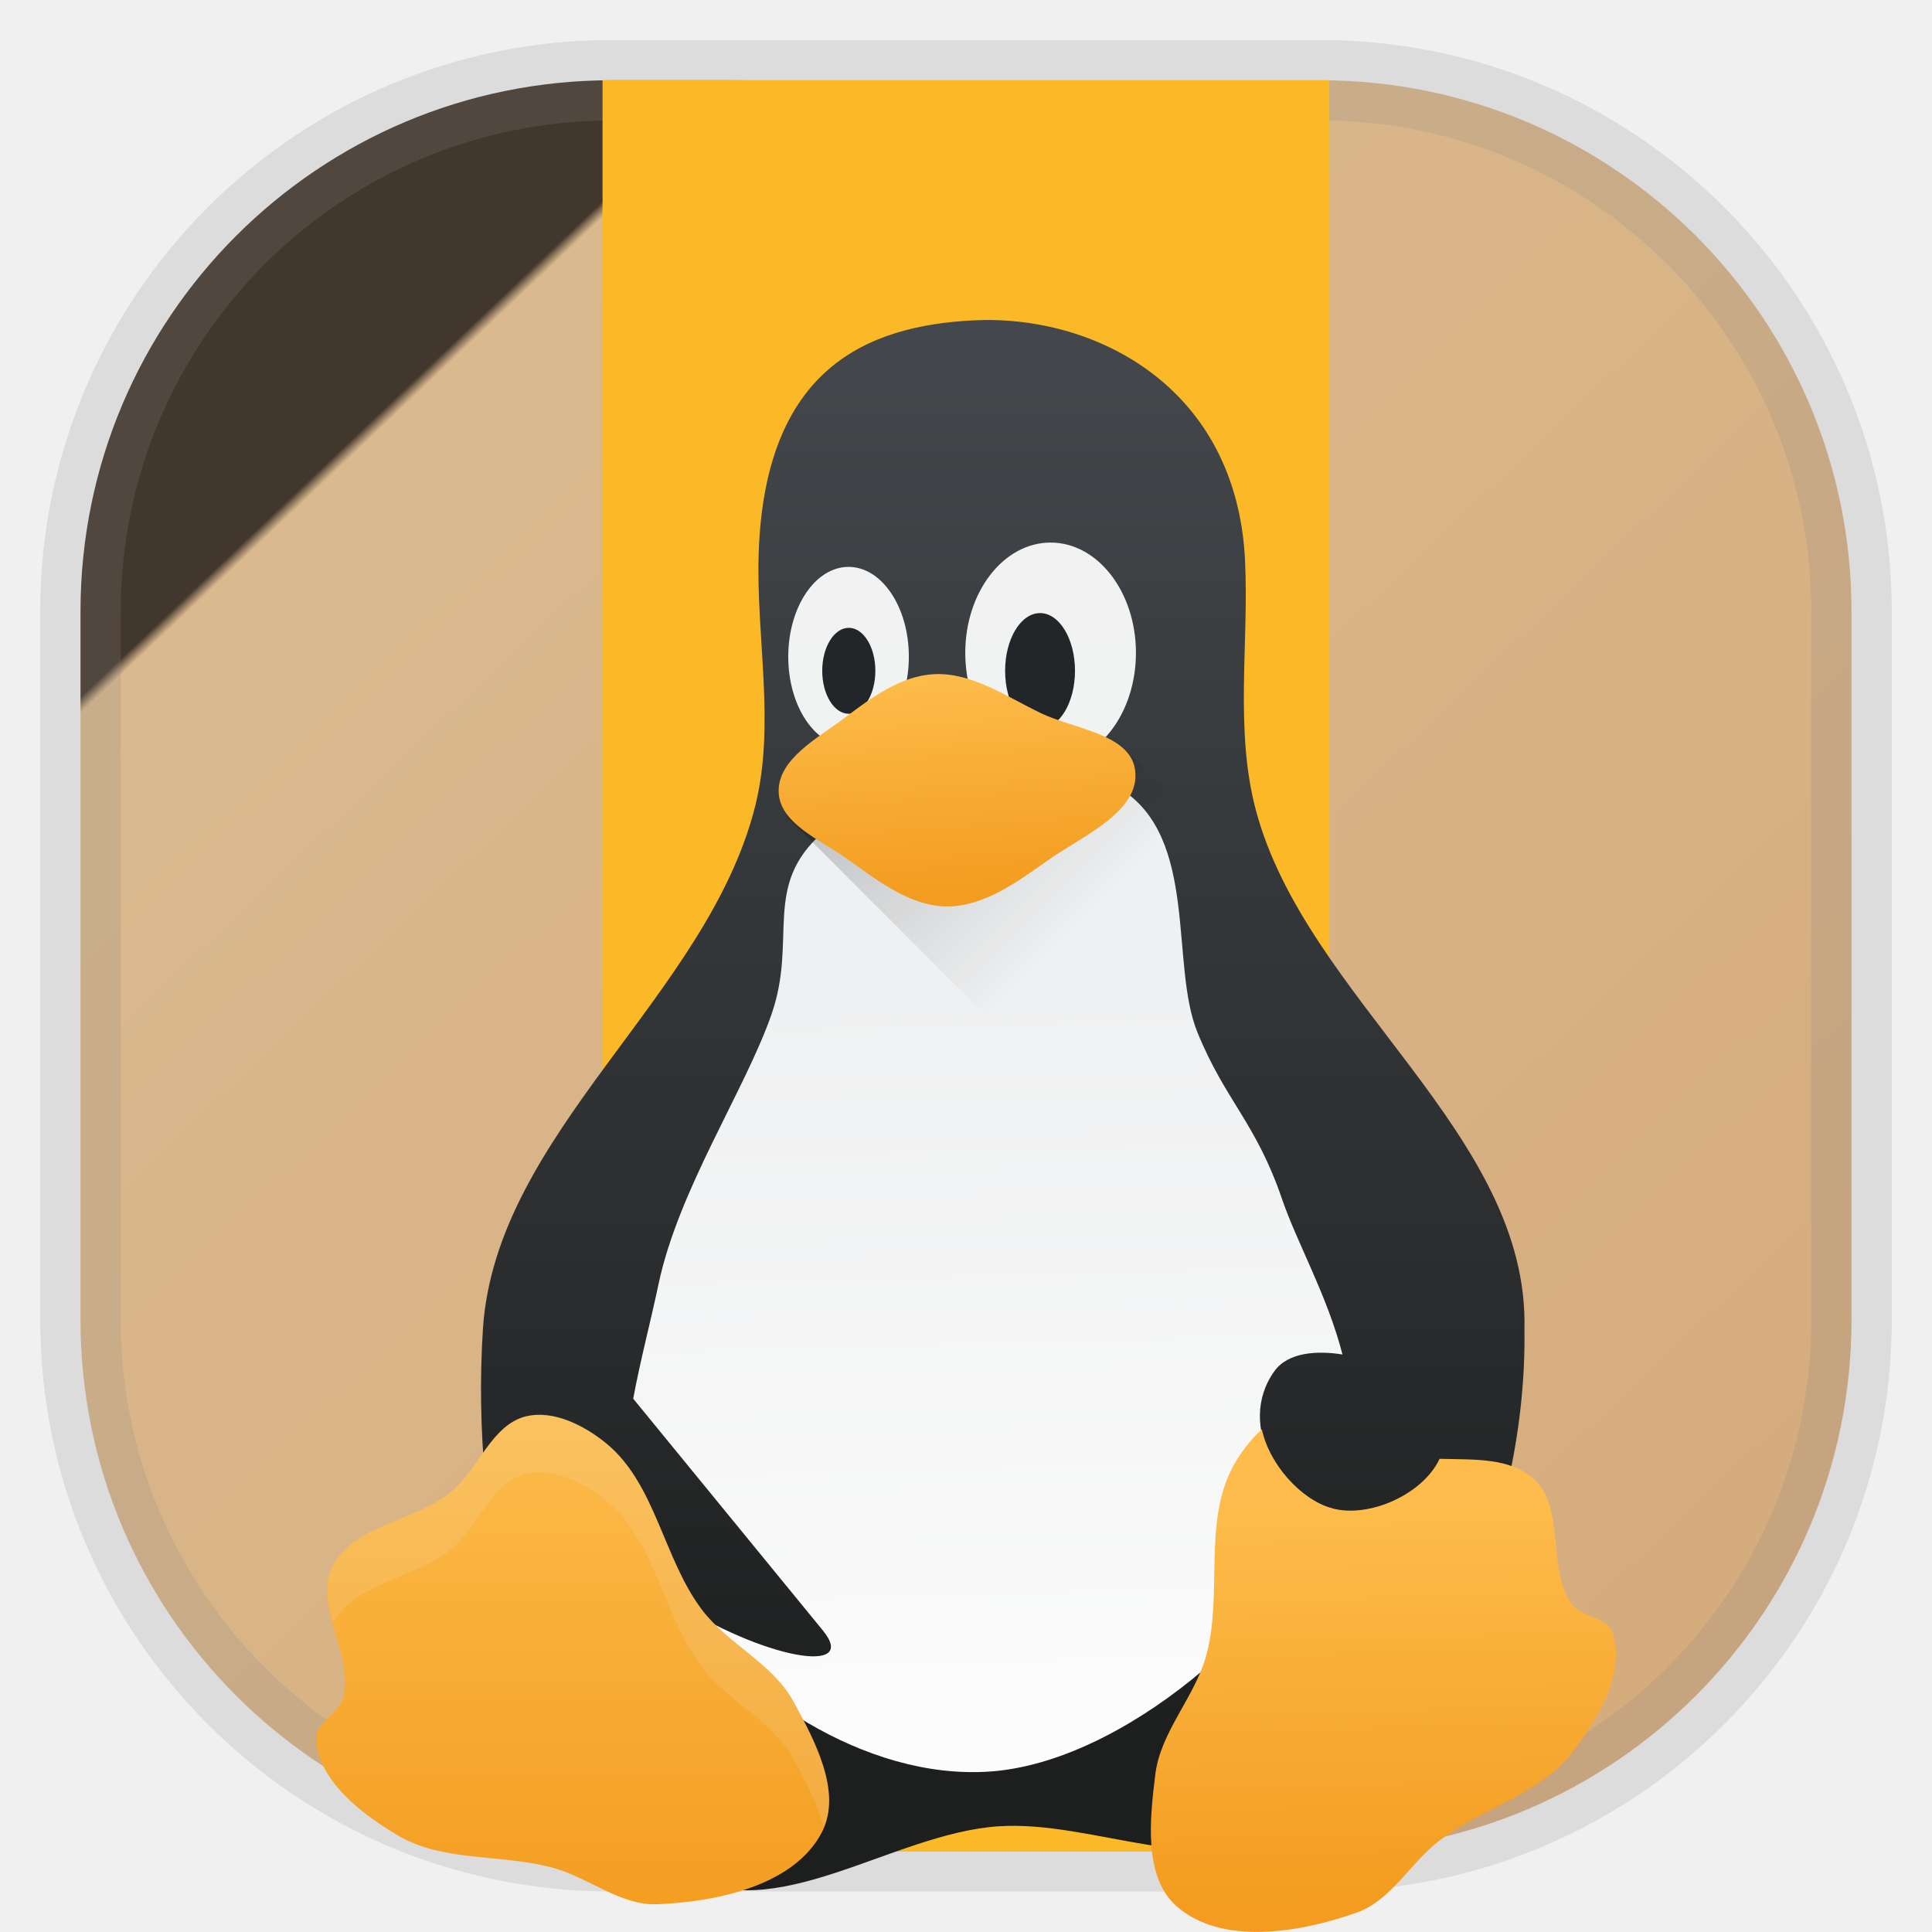
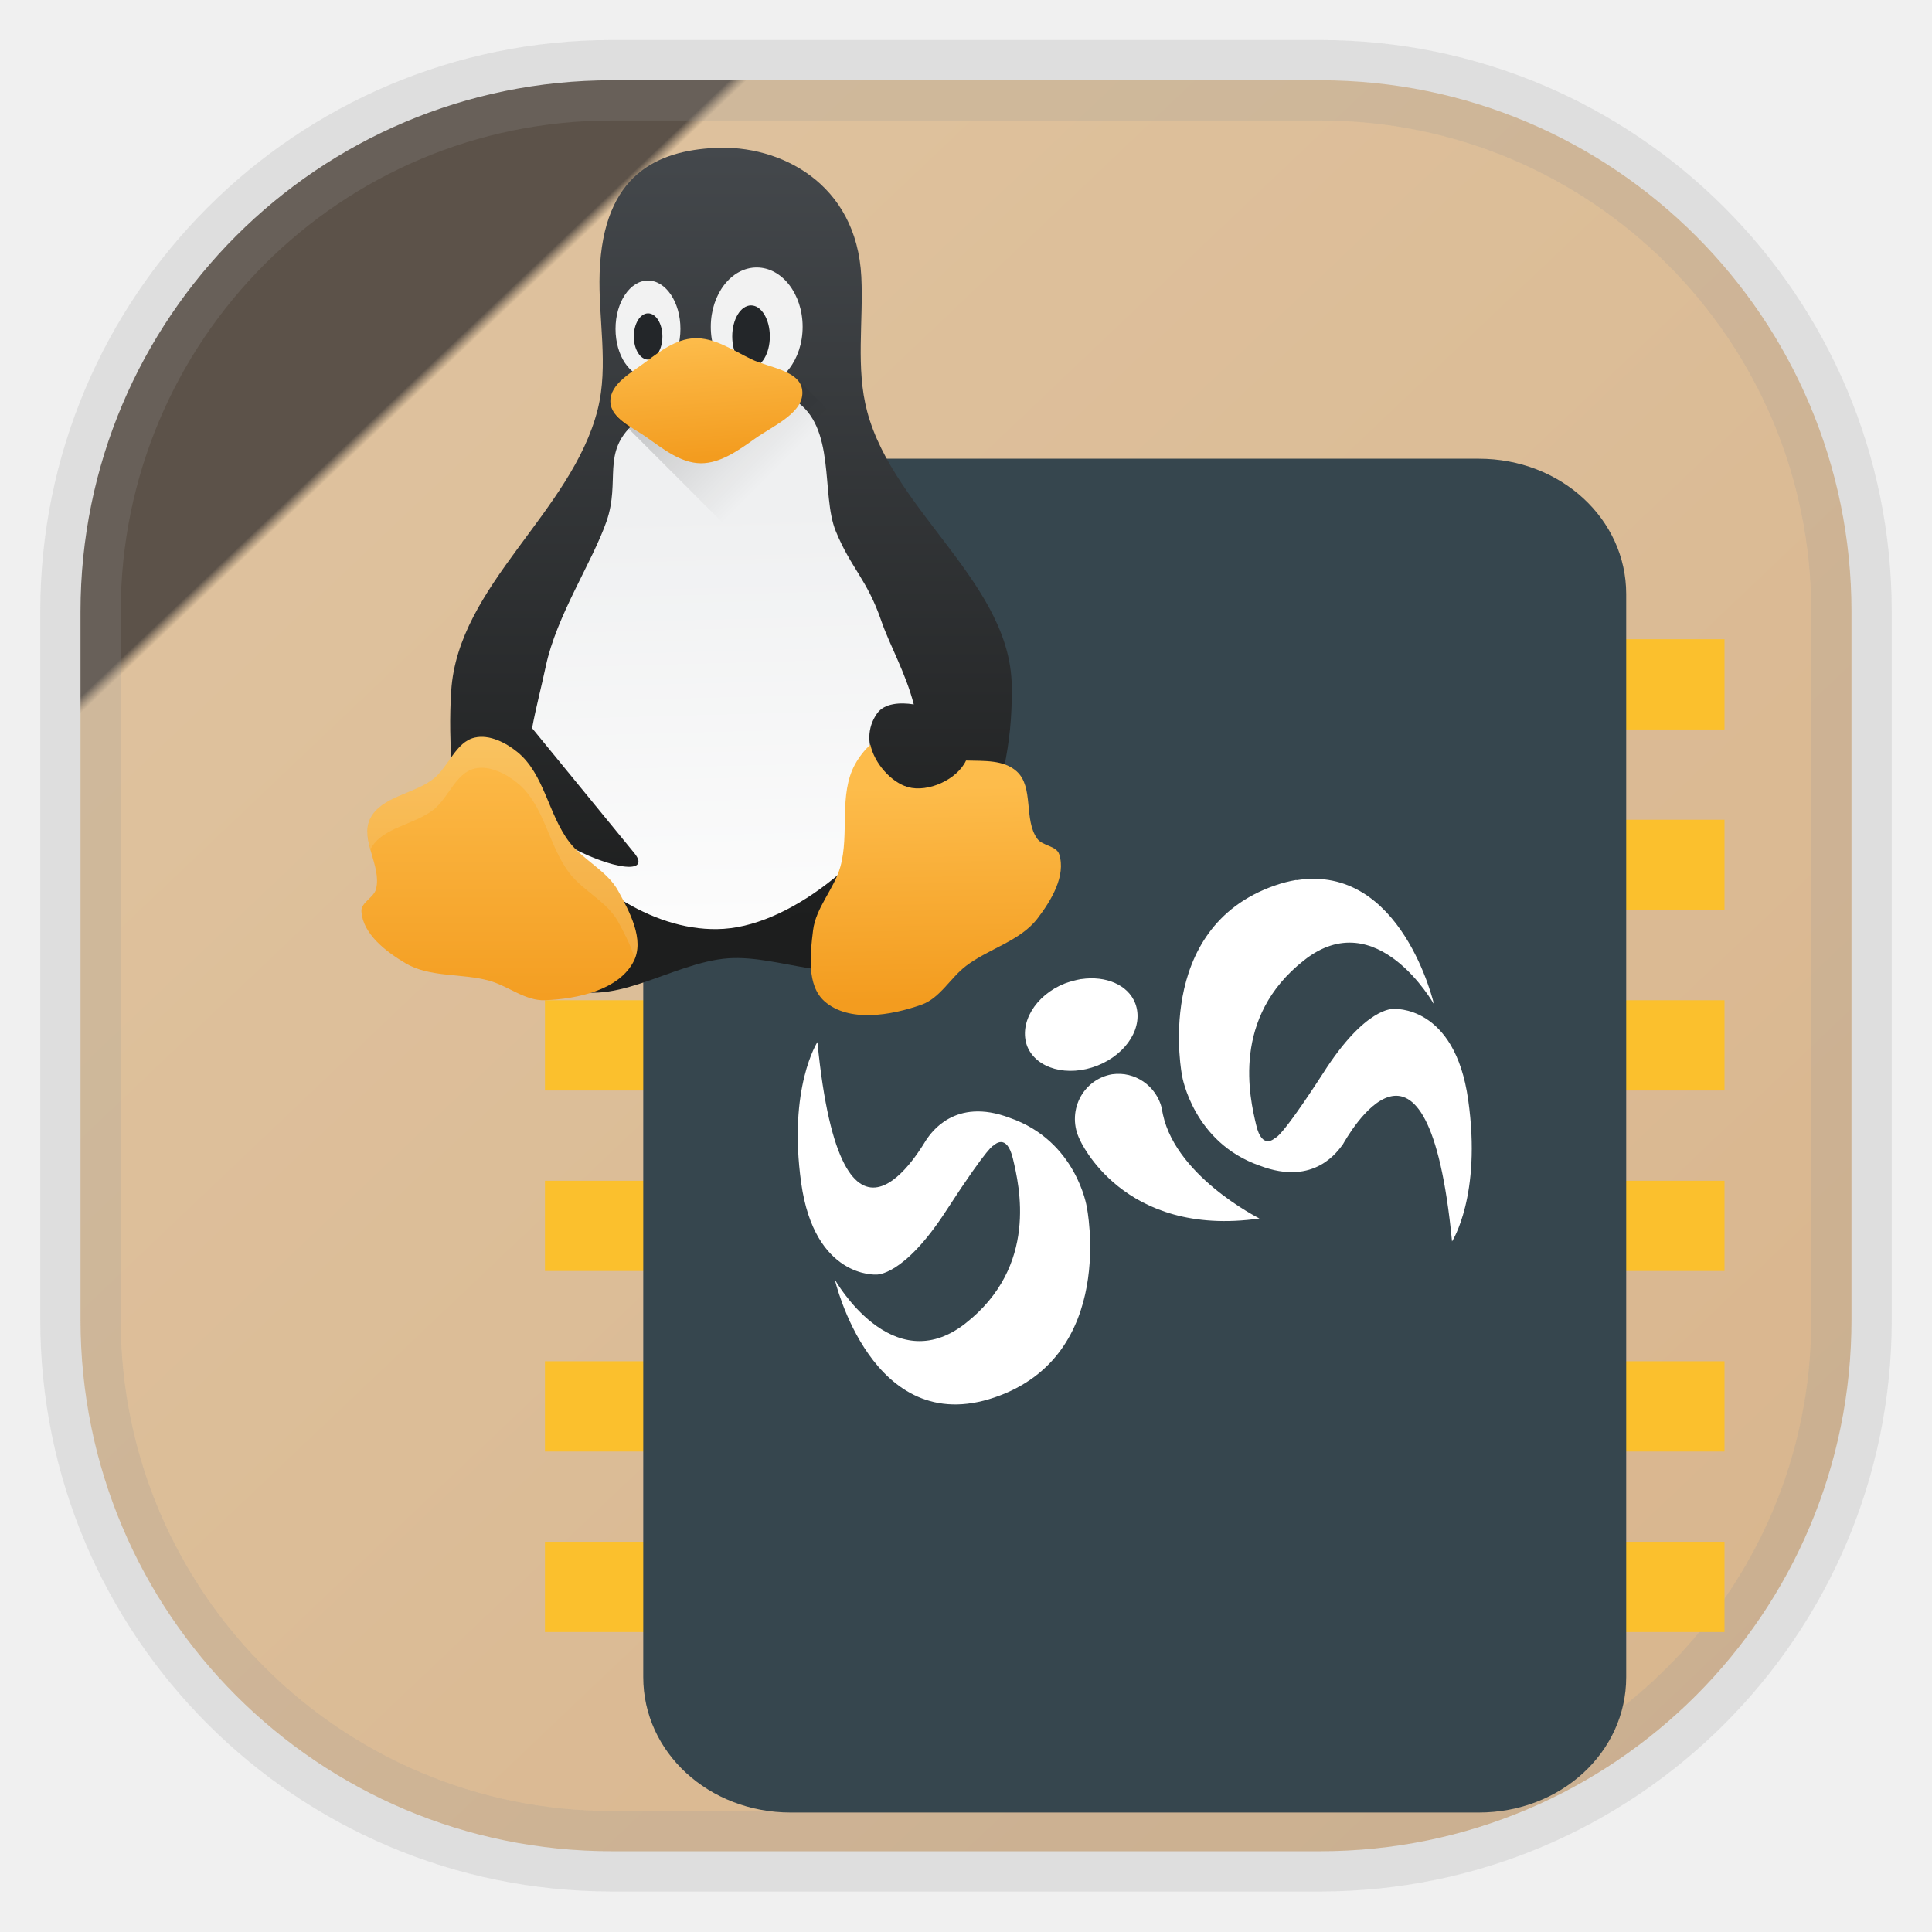
- <svg xmlns="http://www.w3.org/2000/svg" xmlns:xlink="http://www.w3.org/1999/xlink" viewBox="0 0 24 24" version="1.1" width="24" height="24" xml:space="preserve">
-   <defs>
+ <svg xmlns="http://www.w3.org/2000/svg" xmlns:xlink="http://www.w3.org/1999/xlink" viewBox="0 0 24 24" version="1.1" width="24" height="24" xml:space="preserve" id="svg22">
+   <defs id="defs13">
    <linearGradient id="linearGradient11" x1="12" x2="12" y1="0.855" y2="23.145" gradientUnits="userSpaceOnUse" gradientTransform="translate(4,-1)">
-       <stop offset="0" style="stop-color:#d5ac76;stop-opacity:1;" />
-       <stop offset="1" style="stop-color:#cb9354;stop-opacity:1;" />
+       <stop offset="0" style="stop-color:#d5ac76;stop-opacity:1;" id="stop1" />
+       <stop offset="1" style="stop-color:#cb9354;stop-opacity:1;" id="stop2" />
    </linearGradient>
    <linearGradient id="linearGradient72" xlink:href="#a-3" gradientUnits="userSpaceOnUse" gradientTransform="matrix(22,0,0,22,-6.304512e-6,-0.003103)" x1=".05" x2="1" y2="1" />
    <linearGradient id="a-3" x1=".05" x2="1" y2="1" gradientTransform="matrix(22,0,0,22,-56.75,-22.125)" gradientUnits="userSpaceOnUse">
-       <stop stop-color="#7e0000" offset="0.2" style="stop-color:#2f2216;stop-opacity:1;" />
-       <stop stop-color="#ae0003" offset="0.205" style="stop-color:#d4a870;stop-opacity:0.851;" />
-       <stop stop-color="#7e0002" offset="1" style="stop-color:#cc9659;stop-opacity:0.851;" />
+       <stop stop-color="#7e0000" offset="0.2" style="stop-color:#2f2216;stop-opacity:1;" id="stop3" />
+       <stop stop-color="#ae0003" offset="0.205" style="stop-color:#d4a870;stop-opacity:0.851;" id="stop4" />
+       <stop stop-color="#7e0002" offset="1" style="stop-color:#cc9659;stop-opacity:0.851;" id="stop5" />
    </linearGradient>
    <linearGradient id="linearGradient19" xlink:href="#b" gradientUnits="userSpaceOnUse" gradientTransform="matrix(0.7151905,0,0,0.7151905,0.3493985,2.544275)" x1="15" y1="27" x2="15" y2="1.999" />
    <linearGradient id="b" gradientUnits="userSpaceOnUse" x1="15" x2="15" y1="27" y2="1.999" gradientTransform="translate(0.3115651,-51.71981)">
-       <stop offset="0" stop-color="#1d1e1e" />
-       <stop offset="1" stop-color="#44484c" />
+       <stop offset="0" stop-color="#1d1e1e" id="stop6" />
+       <stop offset="1" stop-color="#44484c" id="stop7" />
    </linearGradient>
    <linearGradient id="linearGradient20" xlink:href="#c" gradientUnits="userSpaceOnUse" gradientTransform="matrix(0.7151905,0,0,0.7151905,0.3493985,2.544275)" x1="17.382" y1="26.933" x2="17.032" y2="13.634" />
    <linearGradient id="c" gradientUnits="userSpaceOnUse" x1="17.382" x2="17.032" y1="26.933" y2="13.634" gradientTransform="translate(0.3115651,-51.71981)">
-       <stop offset="0" stop-color="#fcfcfc" />
-       <stop offset="1" stop-color="#eff0f1" />
+       <stop offset="0" stop-color="#fcfcfc" id="stop8" />
+       <stop offset="1" stop-color="#eff0f1" id="stop9" />
    </linearGradient>
    <linearGradient id="linearGradient21" xlink:href="#a-5" gradientUnits="userSpaceOnUse" gradientTransform="matrix(0.7151905,0,0,0.7151905,0.3493985,2.544275)" x1="10" y1="30" x2="10" y2="20.999" />
    <linearGradient id="a-5" offset="0">
-       <stop offset="0" stop-color="#f39c1f" />
-       <stop offset="1" stop-color="#fdbc4b" />
+       <stop offset="0" stop-color="#f39c1f" id="stop10" />
+       <stop offset="1" stop-color="#fdbc4b" id="stop11" />
    </linearGradient>
    <linearGradient id="linearGradient22" xlink:href="#a-5" gradientUnits="userSpaceOnUse" gradientTransform="matrix(0.7151905,0,0,0.7151905,0.3493985,2.544275)" x1="22.778" y1="29.541" x2="22.645" y2="22.641" />
    <linearGradient id="linearGradient23" xlink:href="#f" gradientUnits="userSpaceOnUse" gradientTransform="matrix(0.7151905,0,0,0.7151905,0.3493985,2.544275)" x1="13.167" y1="10.613" x2="16.667" y2="14.113" />
    <linearGradient id="f" gradientUnits="userSpaceOnUse" x1="13.167" x2="16.667" y1="10.613" y2="14.113" gradientTransform="translate(0.3115651,-51.71981)">
-       <stop offset="0" />
-       <stop offset="1" stop-opacity="0" />
+       <stop offset="0" id="stop12" />
+       <stop offset="1" stop-opacity="0" id="stop13" />
    </linearGradient>
    <linearGradient id="linearGradient24" xlink:href="#a-5" gradientUnits="userSpaceOnUse" gradientTransform="matrix(0.7151905,0,0,0.7151905,0.3493985,2.544275)" x1="16" y1="12" x2="15.731" y2="8.152" />
  </defs>
-   <rect x="1" y="0.997" width="22" height="22" rx="6.6" fill="url(#linearGradient72)" opacity="0.9" stroke="#808080" stroke-opacity="0.2" vector-effect="non-scaling-stroke" style="fill:url(#linearGradient72);-inkscape-stroke:hairline" />
-   <rect style="fill:#fbb927;fill-opacity:1;stroke-width:1.309" width="22" height="9.029" x="0.997" y="-16.514" transform="rotate(90)" />
-   <path d="m 9.38,10.019 c 0.257,-1.02 0.009,-2.104 0.045,-3.155 0.079,-2.296 1.353,-2.816 2.66,-2.884 1.499,-0.079 3.273,0.81 3.381,2.975 0.051,1.036 -0.132,2.107 0.135,3.11 0.623,2.339 3.397,4.027 3.336,6.446 0.036,2.299 -1.023,5.008 -2.975,6.221 -1.008,0.627 -2.377,-0.125 -3.562,-0.045 -1.318,0.09 -2.784,1.261 -3.921,0.586 C 6.414,22.048 5.845,18.906 5.999,16.511 6.157,14.076 8.783,12.385 9.38,10.019 Z" fill="url(#linearGradient19)" />
-   <ellipse cx="13.051" cy="8.11" fill="#fcfcfc" fill-opacity="0.941" rx="1.06" ry="1.37" />
-   <ellipse cx="10.541" cy="8.158" fill="#fcfcfc" fill-opacity="0.941" rx="0.749" ry="1.116" />
-   <ellipse cx="12.92" cy="8.333" fill="#232629" rx="0.434" ry="0.717" />
-   <ellipse cx="10.544" cy="8.333" fill="#232629" rx="0.33" ry="0.534" />
-   <path d="m 12.911,9.522 a 3.625,3.625 0 0 0 -0.39,0.003 c -0.88,0.051 -1.822,0.397 -2.299,0.815 -0.762,0.67 -0.31,1.322 -0.639,2.263 -0.328,0.941 -1.154,2.173 -1.402,3.347 -0.1,0.474 -0.227,0.948 -0.315,1.425 l 2.355,2.878 c 0.463,0.565 -0.745,0.355 -1.867,-0.372 0.797,1.121 2.377,2.231 3.938,2.126 1.662,-0.112 3.625,-1.849 4.253,-3.271 -0.609,-0.103 -1.202,-1.02 -0.714,-1.703 0.17,-0.237 0.534,-0.257 0.846,-0.207 C 16.49,16.099 16.115,15.446 15.927,14.898 15.601,13.943 15.222,13.675 14.876,12.827 14.529,11.979 14.895,10.41 13.919,9.799 13.644,9.628 13.293,9.542 12.911,9.522 Z" fill="url(#linearGradient20)" />
-   <path d="m 5.594,18.54 c 0.348,-0.279 0.511,-0.846 0.946,-0.947 0.34,-0.079 0.722,0.117 0.992,0.338 0.616,0.506 0.709,1.44 1.194,2.074 0.323,0.421 0.871,0.661 1.127,1.126 0.267,0.486 0.611,1.129 0.36,1.623 -0.338,0.666 -1.305,0.873 -2.051,0.901 C 7.709,23.673 7.315,23.326 6.878,23.205 6.242,23.027 5.507,23.137 4.94,22.799 4.491,22.532 3.959,22.126 3.926,21.605 3.912,21.399 4.214,21.287 4.264,21.086 4.397,20.56 3.887,19.949 4.128,19.463 4.386,18.946 5.143,18.9 5.594,18.54 Z" fill="url(#linearGradient21)" />
-   <path d="m 15.676,17.756 c -0.144,0.129 -0.265,0.291 -0.354,0.452 -0.385,0.699 -0.125,1.602 -0.341,2.369 -0.144,0.511 -0.564,0.937 -0.629,1.463 -0.068,0.551 -0.15,1.274 0.265,1.641 0.561,0.493 1.536,0.327 2.239,0.077 0.428,-0.152 0.665,-0.619 1.026,-0.894 0.525,-0.401 1.248,-0.572 1.65,-1.095 0.318,-0.415 0.663,-0.988 0.501,-1.485 -0.064,-0.196 -0.385,-0.19 -0.506,-0.357 -0.318,-0.44 -0.072,-1.194 -0.476,-1.556 -0.3,-0.268 -0.742,-0.237 -1.168,-0.249 -0.206,0.441 -0.877,0.742 -1.338,0.614 -0.39,-0.109 -0.78,-0.553 -0.87,-0.981 z" fill="url(#linearGradient22)" />
-   <path d="M 13.938,9.268 16.322,11.652 12.985,13.354 9.766,10.135" fill="url(#linearGradient23)" opacity="0.2" />
-   <path d="m 11.6,8.375 c 0.471,-0.025 0.905,0.28 1.33,0.484 0.411,0.198 1.114,0.257 1.171,0.71 0.067,0.514 -0.658,0.817 -1.081,1.116 -0.378,0.267 -0.8,0.579 -1.262,0.575 C 11.291,11.255 10.878,10.92 10.496,10.651 10.181,10.429 9.685,10.225 9.673,9.839 9.66,9.427 10.167,9.165 10.496,8.915 10.822,8.668 11.191,8.396 11.6,8.375 Z" fill="url(#linearGradient24)" />
-   <path d="m 6.801,17.581 a 0.754,0.754 0 0 0 -0.261,0.012 c -0.435,0.101 -0.599,0.668 -0.947,0.947 -0.451,0.36 -1.208,0.408 -1.465,0.923 -0.107,0.216 -0.059,0.458 0.009,0.704 0.263,-0.505 1.009,-0.555 1.457,-0.913 0.348,-0.279 0.512,-0.846 0.947,-0.947 0.34,-0.079 0.722,0.117 0.992,0.338 0.616,0.506 0.709,1.44 1.194,2.074 0.323,0.422 0.871,0.66 1.127,1.126 0.139,0.255 0.295,0.552 0.381,0.848 C 10.431,22.209 10.11,21.599 9.854,21.131 9.598,20.666 9.05,20.426 8.726,20.005 8.242,19.371 8.148,18.437 7.532,17.931 7.33,17.764 7.065,17.613 6.801,17.581 Z" fill="#eff0f1" fill-opacity="0.125" />
+   <rect x="1" y="0.997" width="22" height="22" rx="6.6" fill="url(#linearGradient72)" opacity="0.9" stroke="#808080" stroke-opacity="0.2" vector-effect="non-scaling-stroke" style="fill:url(#linearGradient72);-inkscape-stroke:hairline;opacity:0.764" id="rect13" />
+   <g id="g23" transform="matrix(0.8848737,0,0,0.8848737,20.53747,2.930724)">
+     <g transform="matrix(1.8399,0,0,1.6894,-23.83865,-2.574178)" id="g2">
+       <path d="m 4.5,13.125 v -0.75 h 9 v 0.75 z m 0,-1.5 v -0.75 h 9 v 0.75 z m 0,-1.5 v -0.75 h 9 v 0.75 z m 0,-1.5 v -0.75 h 9 v 0.75 z m 0,-1.5 v -0.75 h 9 v 0.75 z m 0,-1.5 v -0.75 h 9 v 0.75 z" fill="#fbc02d" fill-rule="evenodd" id="path1" />
+       <path d="m 5.25,13.5 v -9 c 0,-0.625 0.5,-1.125 1.125,-1.125 h 5.25 c 0.625,0 1.125,0.5 1.125,1.125 v 9 c 0,0.625 -0.5,1.125 -1.125,1.125 H 6.375 C 5.75,14.625 5.25,14.125 5.25,13.5 Z" fill="#36464e" id="path2" />
+     </g>
+     <path d="m -5.01,9.041 a 1.889,1.858 80.575 0 0 -0.301,0.078 c -1.723,0.597 -1.303,2.676 -1.303,2.676 0,0 0.155,0.932 1.089,1.257 0.776,0.297 1.104,-0.218 1.167,-0.298 0.052,-0.087 1.191,-2.156 1.533,1.362 0,0 0.418,-0.641 0.227,-1.986 -0.187,-1.343 -1.048,-1.278 -1.048,-1.278 0,0 -0.392,-0.038 -0.99,0.904 -0.607,0.937 -0.671,0.905 -0.671,0.905 0,0 -0.183,0.187 -0.268,-0.182 -0.09,-0.378 -0.354,-1.507 0.675,-2.312 1.021,-0.804 1.822,0.62 1.822,0.62 0,0 -0.454,-1.979 -1.932,-1.742 z m -3.02,1.391 a 1.453,1.429 80.575 0 0 -0.23,0.062 c -0.417,0.165 -0.65,0.56 -0.529,0.882 0.129,0.317 0.568,0.436 0.987,0.271 0.417,-0.166 0.652,-0.551 0.53,-0.873 -0.101,-0.262 -0.416,-0.392 -0.758,-0.341 m -3.704,0.884 c 0,0 -0.415,0.64 -0.228,1.978 0.188,1.343 1.054,1.286 1.054,1.286 0,0 0.382,0.032 0.986,-0.903 0.607,-0.936 0.663,-0.91 0.663,-0.91 0,0 0.182,-0.189 0.27,0.189 0.089,0.377 0.361,1.506 -0.67,2.312 -1.03,0.804 -1.831,-0.618 -1.831,-0.618 0,0 0.519,2.246 2.245,1.654 1.723,-0.589 1.292,-2.675 1.292,-2.675 0,0 -0.145,-0.925 -1.081,-1.249 -0.776,-0.295 -1.108,0.221 -1.165,0.298 -0.057,0.079 -1.191,2.156 -1.535,-1.361 m 4.138,0.451 a 0.639,0.629 80.575 0 0 -0.454,0.919 c 0,0 0.597,1.38 2.522,1.106 0,0 -1.243,-0.62 -1.371,-1.547 a 0.635,0.625 80.575 0 0 -0.696,-0.478" clip-path="url(#i)" fill="#ffffff" stroke-width="1.441" id="path3" />
+   </g>
+   <g id="g22" transform="matrix(0.5381346,0,0,0.5381346,2.376918,-0.3044346)">
+     <path d="m 9.38,10.019 c 0.257,-1.02 0.009,-2.104 0.045,-3.155 0.079,-2.296 1.353,-2.816 2.66,-2.884 1.499,-0.079 3.273,0.81 3.381,2.975 0.051,1.036 -0.132,2.107 0.135,3.11 0.623,2.339 3.397,4.027 3.336,6.446 0.036,2.299 -1.023,5.008 -2.975,6.221 -1.008,0.627 -2.377,-0.125 -3.562,-0.045 -1.318,0.09 -2.784,1.261 -3.921,0.586 C 6.414,22.048 5.845,18.906 5.999,16.511 6.157,14.076 8.783,12.385 9.38,10.019 Z" fill="url(#linearGradient19)" id="path14" style="fill:url(#linearGradient19)" />
+     <ellipse cx="13.051" cy="8.11" fill="#fcfcfc" fill-opacity="0.941" rx="1.06" ry="1.37" id="ellipse14" />
+     <ellipse cx="10.541" cy="8.158" fill="#fcfcfc" fill-opacity="0.941" rx="0.749" ry="1.116" id="ellipse15" />
+     <ellipse cx="12.92" cy="8.333" fill="#232629" rx="0.434" ry="0.717" id="ellipse16" />
+     <ellipse cx="10.544" cy="8.333" fill="#232629" rx="0.33" ry="0.534" id="ellipse17" />
+     <path d="m 12.911,9.522 a 3.625,3.625 0 0 0 -0.39,0.003 c -0.88,0.051 -1.822,0.397 -2.299,0.815 -0.762,0.67 -0.31,1.322 -0.639,2.263 -0.328,0.941 -1.154,2.173 -1.402,3.347 -0.1,0.474 -0.227,0.948 -0.315,1.425 l 2.355,2.878 c 0.463,0.565 -0.745,0.355 -1.867,-0.372 0.797,1.121 2.377,2.231 3.938,2.126 1.662,-0.112 3.625,-1.849 4.253,-3.271 -0.609,-0.103 -1.202,-1.02 -0.714,-1.703 0.17,-0.237 0.534,-0.257 0.846,-0.207 C 16.49,16.099 16.115,15.446 15.927,14.898 15.601,13.943 15.222,13.675 14.876,12.827 14.529,11.979 14.895,10.41 13.919,9.799 13.644,9.628 13.293,9.542 12.911,9.522 Z" fill="url(#linearGradient20)" id="path17" style="fill:url(#linearGradient20)" />
+     <path d="m 5.594,18.54 c 0.348,-0.279 0.511,-0.846 0.946,-0.947 0.34,-0.079 0.722,0.117 0.992,0.338 0.616,0.506 0.709,1.44 1.194,2.074 0.323,0.421 0.871,0.661 1.127,1.126 0.267,0.486 0.611,1.129 0.36,1.623 -0.338,0.666 -1.305,0.873 -2.051,0.901 C 7.709,23.673 7.315,23.326 6.878,23.205 6.242,23.027 5.507,23.137 4.94,22.799 4.491,22.532 3.959,22.126 3.926,21.605 3.912,21.399 4.214,21.287 4.264,21.086 4.397,20.56 3.887,19.949 4.128,19.463 4.386,18.946 5.143,18.9 5.594,18.54 Z" fill="url(#linearGradient21)" id="path18" style="fill:url(#linearGradient21)" />
+     <path d="m 15.676,17.756 c -0.144,0.129 -0.265,0.291 -0.354,0.452 -0.385,0.699 -0.125,1.602 -0.341,2.369 -0.144,0.511 -0.564,0.937 -0.629,1.463 -0.068,0.551 -0.15,1.274 0.265,1.641 0.561,0.493 1.536,0.327 2.239,0.077 0.428,-0.152 0.665,-0.619 1.026,-0.894 0.525,-0.401 1.248,-0.572 1.65,-1.095 0.318,-0.415 0.663,-0.988 0.501,-1.485 -0.064,-0.196 -0.385,-0.19 -0.506,-0.357 -0.318,-0.44 -0.072,-1.194 -0.476,-1.556 -0.3,-0.268 -0.742,-0.237 -1.168,-0.249 -0.206,0.441 -0.877,0.742 -1.338,0.614 -0.39,-0.109 -0.78,-0.553 -0.87,-0.981 z" fill="url(#linearGradient22)" id="path19" style="fill:url(#linearGradient22)" />
+     <path d="M 13.938,9.268 16.322,11.652 12.985,13.354 9.766,10.135" fill="url(#linearGradient23)" opacity="0.2" id="path20" style="fill:url(#linearGradient23)" />
+     <path d="m 11.6,8.375 c 0.471,-0.025 0.905,0.28 1.33,0.484 0.411,0.198 1.114,0.257 1.171,0.71 0.067,0.514 -0.658,0.817 -1.081,1.116 -0.378,0.267 -0.8,0.579 -1.262,0.575 C 11.291,11.255 10.878,10.92 10.496,10.651 10.181,10.429 9.685,10.225 9.673,9.839 9.66,9.427 10.167,9.165 10.496,8.915 10.822,8.668 11.191,8.396 11.6,8.375 Z" fill="url(#linearGradient24)" id="path21" style="fill:url(#linearGradient24)" />
+     <path d="m 6.801,17.581 a 0.754,0.754 0 0 0 -0.261,0.012 c -0.435,0.101 -0.599,0.668 -0.947,0.947 -0.451,0.36 -1.208,0.408 -1.465,0.923 -0.107,0.216 -0.059,0.458 0.009,0.704 0.263,-0.505 1.009,-0.555 1.457,-0.913 0.348,-0.279 0.512,-0.846 0.947,-0.947 0.34,-0.079 0.722,0.117 0.992,0.338 0.616,0.506 0.709,1.44 1.194,2.074 0.323,0.422 0.871,0.66 1.127,1.126 0.139,0.255 0.295,0.552 0.381,0.848 C 10.431,22.209 10.11,21.599 9.854,21.131 9.598,20.666 9.05,20.426 8.726,20.005 8.242,19.371 8.148,18.437 7.532,17.931 7.33,17.764 7.065,17.613 6.801,17.581 Z" fill="#eff0f1" fill-opacity="0.125" id="path22" />
+   </g>
</svg>
